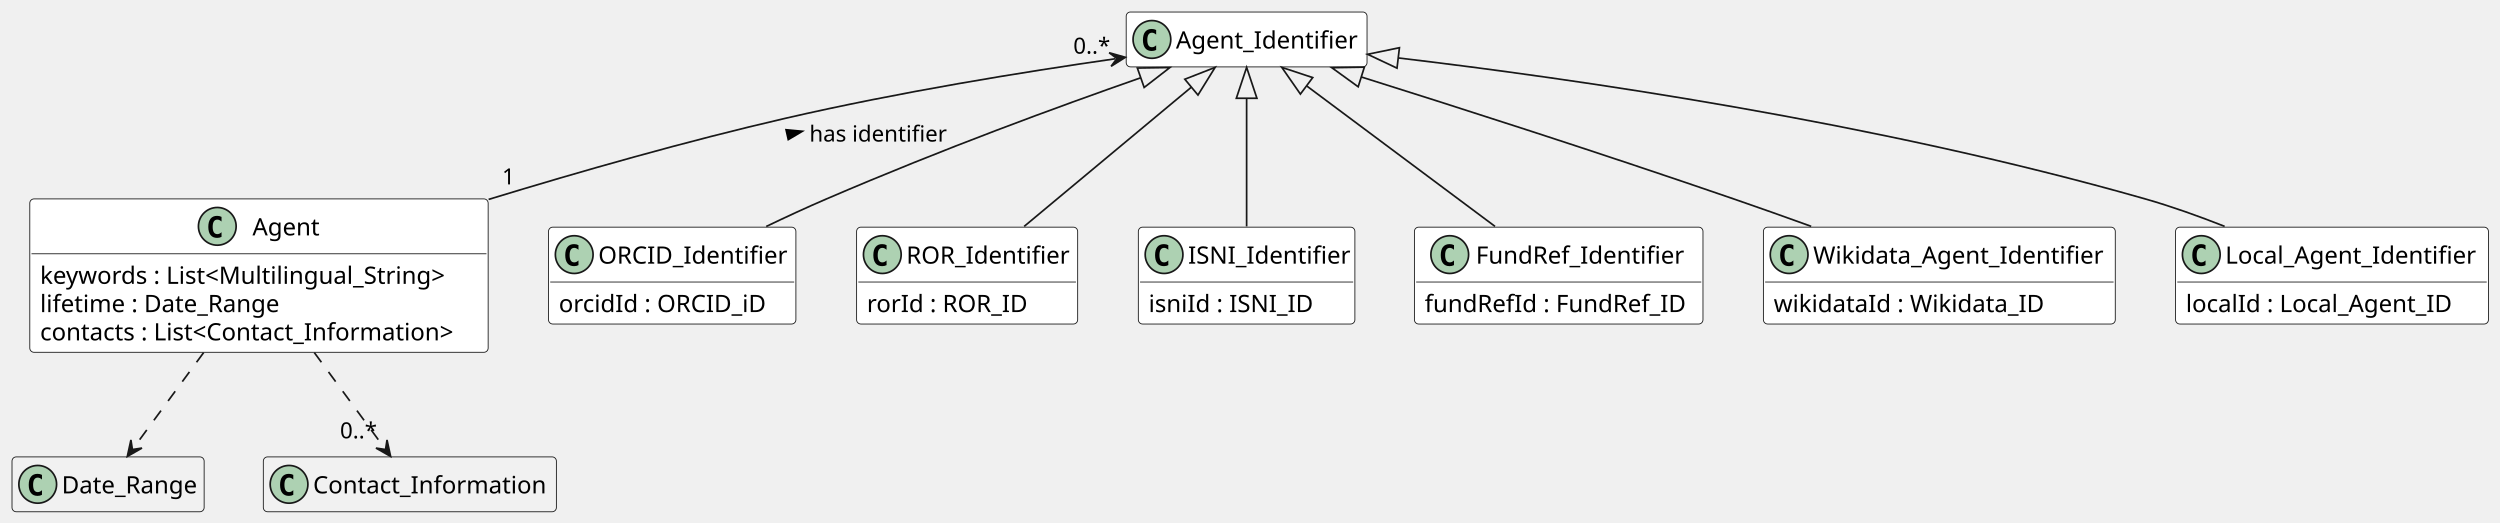
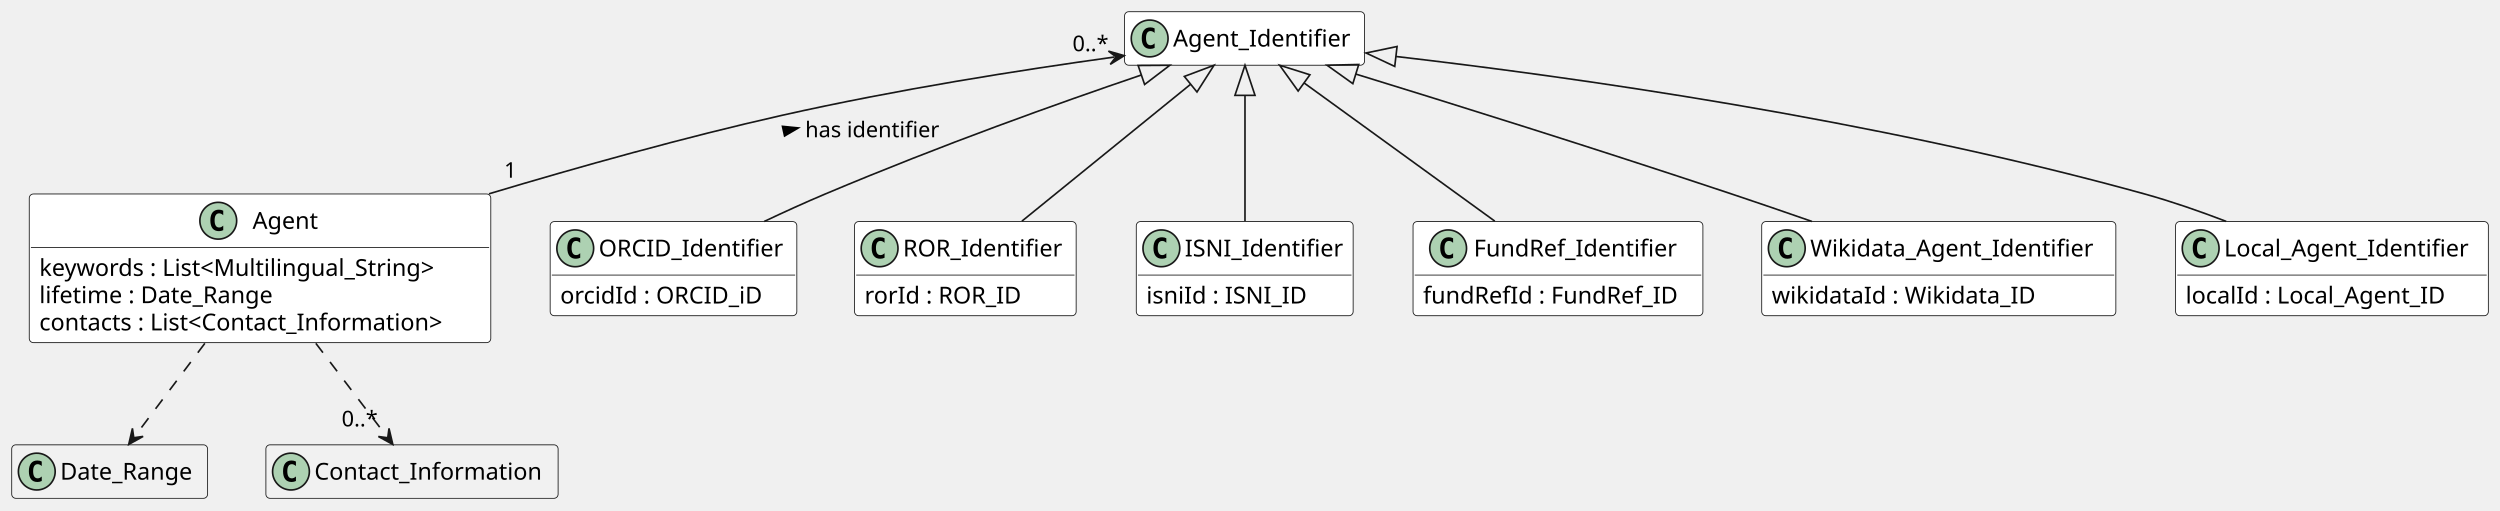
- <svg xmlns="http://www.w3.org/2000/svg" contentStyleType="text/css" data-diagram-type="CLASS" height="305px" preserveAspectRatio="none" style="width:1458px;height:305px;background:#FFFFFF;" version="1.1" viewBox="0 0 1458 305" width="1458px" zoomAndPan="magnify">
+ <svg xmlns="http://www.w3.org/2000/svg" contentStyleType="text/css" data-diagram-type="CLASS" height="305px" preserveAspectRatio="none" style="width:1495px;height:305px;background:#FFFFFF;" version="1.1" viewBox="0 0 1495 305" width="1495px" zoomAndPan="magnify">
  <defs />
  <g>
    <g class="entity" data-entity="Agent" data-source-line="10" data-uid="ent0002" id="entity_Agent">
-       <rect fill="#FFFFFF" height="89.465" rx="2.5" ry="2.5" style="stroke:#181818;stroke-width:0.5;" width="267.322" x="17.37" y="116" />
-       <ellipse cx="126.725" cy="132" fill="#ADD1B2" rx="11" ry="11" style="stroke:#181818;stroke-width:1;" />
-       <path d="M129.198,138.143 Q128.617,138.442 127.977,138.591 Q127.338,138.741 126.633,138.741 Q124.126,138.741 122.806,137.089 Q121.486,135.437 121.486,132.316 Q121.486,129.186 122.806,127.535 Q124.126,125.883 126.633,125.883 Q127.338,125.883 127.986,126.032 Q128.633,126.182 129.198,126.481 L129.198,129.203 Q128.567,128.622 127.973,128.352 Q127.38,128.083 126.749,128.083 Q125.404,128.083 124.719,129.149 Q124.035,130.216 124.035,132.316 Q124.035,134.408 124.719,135.474 Q125.404,136.541 126.749,136.541 Q127.38,136.541 127.973,136.271 Q128.567,136.001 129.198,135.42 Z " fill="#000000" />
-       <text fill="#000000" font-family="sans-serif" font-size="14" lengthAdjust="spacing" textLength="40.113" x="147.225" y="137.291">Agent</text>
-       <line style="stroke:#181818;stroke-width:0.5;" x1="18.37" x2="283.692" y1="148" y2="148" />
-       <text fill="#000000" font-family="sans-serif" font-size="14" lengthAdjust="spacing" textLength="250.817" x="23.37" y="165.535">keywords : List&lt;Multilingual_String&gt;</text>
-       <text fill="#000000" font-family="sans-serif" font-size="14" lengthAdjust="spacing" textLength="144.539" x="23.37" y="182.023">lifetime : Date_Range</text>
-       <text fill="#000000" font-family="sans-serif" font-size="14" lengthAdjust="spacing" textLength="255.322" x="23.37" y="198.512">contacts : List&lt;Contact_Information&gt;</text>
+       <rect fill="#FFFFFF" height="88.891" rx="2.5" ry="2.5" style="stroke:#181818;stroke-width:0.5;" width="275.99" x="17.5" y="116" />
+       <ellipse cx="130.525" cy="132" fill="#ADD1B2" rx="11" ry="11" style="stroke:#181818;stroke-width:1;" />
+       <path d="M133.494,137.641 Q132.916,137.938 132.275,138.078 Q131.635,138.234 130.932,138.234 Q128.432,138.234 127.103,136.594 Q125.791,134.938 125.791,131.812 Q125.791,128.688 127.103,127.031 Q128.432,125.375 130.932,125.375 Q131.635,125.375 132.275,125.531 Q132.932,125.688 133.494,125.984 L133.494,128.703 Q132.869,128.125 132.275,127.859 Q131.682,127.578 131.057,127.578 Q129.713,127.578 129.025,128.656 Q128.338,129.719 128.338,131.812 Q128.338,133.906 129.025,134.984 Q129.713,136.047 131.057,136.047 Q131.682,136.047 132.275,135.781 Q132.869,135.5 133.494,134.922 L133.494,137.641 Z " fill="#000000" />
+       <text fill="#000000" font-family="sans-serif" font-size="14" lengthAdjust="spacing" textLength="41.44" x="151.025" y="136.847">Agent</text>
+       <line style="stroke:#181818;stroke-width:0.5;" x1="18.5" x2="292.49" y1="148" y2="148" />
+       <text fill="#000000" font-family="sans-serif" font-size="14" lengthAdjust="spacing" textLength="258.392" x="23.5" y="164.995">keywords : List&lt;Multilingual_String&gt;</text>
+       <text fill="#000000" font-family="sans-serif" font-size="14" lengthAdjust="spacing" textLength="151.71" x="23.5" y="181.292">lifetime : Date_Range</text>
+       <text fill="#000000" font-family="sans-serif" font-size="14" lengthAdjust="spacing" textLength="263.99" x="23.5" y="197.589">contacts : List&lt;Contact_Information&gt;</text>
    </g>
    <g class="entity" data-entity="Date_Range" data-source-line="15" data-uid="ent0003" id="entity_Date_Range">
-       <rect fill="#F1F1F1" height="32" rx="2.5" ry="2.5" style="stroke:#181818;stroke-width:0.5;" width="112.056" x="7" y="266.46" />
-       <ellipse cx="22" cy="282.46" fill="#ADD1B2" rx="11" ry="11" style="stroke:#181818;stroke-width:1;" />
-       <path d="M24.473,288.603 Q23.892,288.902 23.253,289.051 Q22.614,289.201 21.908,289.201 Q19.401,289.201 18.081,287.549 Q16.762,285.897 16.762,282.776 Q16.762,279.647 18.081,277.995 Q19.401,276.343 21.908,276.343 Q22.614,276.343 23.261,276.492 Q23.909,276.642 24.473,276.94 L24.473,279.663 Q23.842,279.082 23.249,278.812 Q22.655,278.543 22.024,278.543 Q20.68,278.543 19.995,279.609 Q19.31,280.676 19.31,282.776 Q19.31,284.868 19.995,285.934 Q20.68,287.001 22.024,287.001 Q22.655,287.001 23.249,286.731 Q23.842,286.462 24.473,285.88 Z " fill="#000000" />
-       <text fill="#000000" font-family="sans-serif" font-size="14" lengthAdjust="spacing" textLength="80.056" x="36" y="287.751">Date_Range</text>
+       <rect fill="#F1F1F1" height="32" rx="2.5" ry="2.5" style="stroke:#181818;stroke-width:0.5;" width="117.142" x="7" y="266" />
+       <ellipse cx="22" cy="282" fill="#ADD1B2" rx="11" ry="11" style="stroke:#181818;stroke-width:1;" />
+       <path d="M24.969,287.641 Q24.391,287.938 23.75,288.078 Q23.109,288.234 22.406,288.234 Q19.906,288.234 18.578,286.594 Q17.266,284.938 17.266,281.812 Q17.266,278.688 18.578,277.031 Q19.906,275.375 22.406,275.375 Q23.109,275.375 23.75,275.531 Q24.406,275.688 24.969,275.984 L24.969,278.703 Q24.344,278.125 23.75,277.859 Q23.156,277.578 22.531,277.578 Q21.188,277.578 20.5,278.656 Q19.812,279.719 19.812,281.812 Q19.812,283.906 20.5,284.984 Q21.188,286.047 22.531,286.047 Q23.156,286.047 23.75,285.781 Q24.344,285.5 24.969,284.922 L24.969,287.641 Z " fill="#000000" />
+       <text fill="#000000" font-family="sans-serif" font-size="14" lengthAdjust="spacing" textLength="85.142" x="36" y="286.847">Date_Range</text>
    </g>
    <g class="entity" data-entity="Contact_Information" data-source-line="16" data-uid="ent0005" id="entity_Contact_Information">
-       <rect fill="#F1F1F1" height="32" rx="2.5" ry="2.5" style="stroke:#181818;stroke-width:0.5;" width="170.92" x="153.57" y="266.46" />
-       <ellipse cx="168.57" cy="282.46" fill="#ADD1B2" rx="11" ry="11" style="stroke:#181818;stroke-width:1;" />
-       <path d="M171.043,288.603 Q170.462,288.902 169.823,289.051 Q169.184,289.201 168.478,289.201 Q165.971,289.201 164.651,287.549 Q163.332,285.897 163.332,282.776 Q163.332,279.647 164.651,277.995 Q165.971,276.343 168.478,276.343 Q169.184,276.343 169.831,276.492 Q170.479,276.642 171.043,276.94 L171.043,279.663 Q170.412,279.082 169.819,278.812 Q169.225,278.543 168.594,278.543 Q167.25,278.543 166.565,279.609 Q165.88,280.676 165.88,282.776 Q165.88,284.868 166.565,285.934 Q167.25,287.001 168.594,287.001 Q169.225,287.001 169.819,286.731 Q170.412,286.462 171.043,285.88 Z " fill="#000000" />
-       <text fill="#000000" font-family="sans-serif" font-size="14" lengthAdjust="spacing" textLength="138.92" x="182.57" y="287.751">Contact_Information</text>
+       <rect fill="#F1F1F1" height="32" rx="2.5" ry="2.5" style="stroke:#181818;stroke-width:0.5;" width="174.755" x="159" y="266" />
+       <ellipse cx="174" cy="282" fill="#ADD1B2" rx="11" ry="11" style="stroke:#181818;stroke-width:1;" />
+       <path d="M176.969,287.641 Q176.391,287.938 175.75,288.078 Q175.109,288.234 174.406,288.234 Q171.906,288.234 170.578,286.594 Q169.266,284.938 169.266,281.812 Q169.266,278.688 170.578,277.031 Q171.906,275.375 174.406,275.375 Q175.109,275.375 175.75,275.531 Q176.406,275.688 176.969,275.984 L176.969,278.703 Q176.344,278.125 175.75,277.859 Q175.156,277.578 174.531,277.578 Q173.188,277.578 172.5,278.656 Q171.812,279.719 171.812,281.812 Q171.812,283.906 172.5,284.984 Q173.188,286.047 174.531,286.047 Q175.156,286.047 175.75,285.781 Q176.344,285.5 176.969,284.922 L176.969,287.641 Z " fill="#000000" />
+       <text fill="#000000" font-family="sans-serif" font-size="14" lengthAdjust="spacing" textLength="142.755" x="188" y="286.847">Contact_Information</text>
    </g>
    <g class="entity" data-entity="Agent_Identifier" data-source-line="27" data-uid="ent0007" id="entity_Agent_Identifier">
-       <rect fill="#FFFFFF" height="32" rx="2.5" ry="2.5" style="stroke:#181818;stroke-width:0.5;" width="140.452" x="656.8" y="7" />
-       <ellipse cx="671.8" cy="23" fill="#ADD1B2" rx="11" ry="11" style="stroke:#181818;stroke-width:1;" />
-       <path d="M674.273,29.143 Q673.692,29.442 673.053,29.591 Q672.414,29.741 671.708,29.741 Q669.201,29.741 667.881,28.089 Q666.562,26.437 666.562,23.316 Q666.562,20.186 667.881,18.535 Q669.201,16.883 671.708,16.883 Q672.414,16.883 673.061,17.032 Q673.709,17.182 674.273,17.48 L674.273,20.203 Q673.642,19.622 673.049,19.352 Q672.455,19.082 671.824,19.082 Q670.48,19.082 669.795,20.149 Q669.11,21.216 669.11,23.316 Q669.11,25.408 669.795,26.474 Q670.48,27.541 671.824,27.541 Q672.455,27.541 673.049,27.271 Q673.642,27.002 674.273,26.42 Z " fill="#000000" />
-       <text fill="#000000" font-family="sans-serif" font-size="14" lengthAdjust="spacing" textLength="108.452" x="685.8" y="28.291">Agent_Identifier</text>
+       <rect fill="#FFFFFF" height="32" rx="2.5" ry="2.5" style="stroke:#181818;stroke-width:0.5;" width="143.508" x="672.5" y="7" />
+       <ellipse cx="687.5" cy="23" fill="#ADD1B2" rx="11" ry="11" style="stroke:#181818;stroke-width:1;" />
+       <path d="M690.469,28.641 Q689.891,28.938 689.25,29.078 Q688.609,29.234 687.906,29.234 Q685.406,29.234 684.078,27.594 Q682.766,25.938 682.766,22.812 Q682.766,19.688 684.078,18.031 Q685.406,16.375 687.906,16.375 Q688.609,16.375 689.25,16.531 Q689.906,16.688 690.469,16.984 L690.469,19.703 Q689.844,19.125 689.25,18.859 Q688.656,18.578 688.031,18.578 Q686.688,18.578 686,19.656 Q685.312,20.719 685.312,22.812 Q685.312,24.906 686,25.984 Q686.688,27.047 688.031,27.047 Q688.656,27.047 689.25,26.781 Q689.844,26.5 690.469,25.922 L690.469,28.641 Z " fill="#000000" />
+       <text fill="#000000" font-family="sans-serif" font-size="14" lengthAdjust="spacing" textLength="111.508" x="701.5" y="27.847">Agent_Identifier</text>
    </g>
    <g class="entity" data-entity="ORCID_Identifier" data-source-line="34" data-uid="ent0009" id="entity_ORCID_Identifier">
-       <rect fill="#FFFFFF" height="56.488" rx="2.5" ry="2.5" style="stroke:#181818;stroke-width:0.5;" width="144.273" x="319.89" y="132.48" />
-       <ellipse cx="334.89" cy="148.48" fill="#ADD1B2" rx="11" ry="11" style="stroke:#181818;stroke-width:1;" />
-       <path d="M337.363,154.623 Q336.782,154.922 336.143,155.071 Q335.504,155.221 334.798,155.221 Q332.291,155.221 330.971,153.569 Q329.652,151.917 329.652,148.796 Q329.652,145.667 330.971,144.015 Q332.291,142.363 334.798,142.363 Q335.504,142.363 336.151,142.512 Q336.799,142.662 337.363,142.96 L337.363,145.683 Q336.732,145.102 336.139,144.832 Q335.545,144.562 334.914,144.562 Q333.57,144.562 332.885,145.629 Q332.2,146.696 332.2,148.796 Q332.2,150.888 332.885,151.954 Q333.57,153.021 334.914,153.021 Q335.545,153.021 336.139,152.751 Q336.732,152.482 337.363,151.9 Z " fill="#000000" />
-       <text fill="#000000" font-family="sans-serif" font-size="14" lengthAdjust="spacing" textLength="112.273" x="348.89" y="153.771">ORCID_Identifier</text>
-       <line style="stroke:#181818;stroke-width:0.5;" x1="320.89" x2="463.163" y1="164.48" y2="164.48" />
-       <text fill="#000000" font-family="sans-serif" font-size="14" lengthAdjust="spacing" textLength="125.959" x="325.89" y="182.015">orcidId : ORCID_iD</text>
+       <rect fill="#FFFFFF" height="56.297" rx="2.5" ry="2.5" style="stroke:#181818;stroke-width:0.5;" width="147.5" x="329" y="132.5" />
+       <ellipse cx="344" cy="148.5" fill="#ADD1B2" rx="11" ry="11" style="stroke:#181818;stroke-width:1;" />
+       <path d="M346.969,154.141 Q346.391,154.438 345.75,154.578 Q345.109,154.734 344.406,154.734 Q341.906,154.734 340.578,153.094 Q339.266,151.438 339.266,148.312 Q339.266,145.188 340.578,143.531 Q341.906,141.875 344.406,141.875 Q345.109,141.875 345.75,142.031 Q346.406,142.188 346.969,142.484 L346.969,145.203 Q346.344,144.625 345.75,144.359 Q345.156,144.078 344.531,144.078 Q343.188,144.078 342.5,145.156 Q341.812,146.219 341.812,148.312 Q341.812,150.406 342.5,151.484 Q343.188,152.547 344.531,152.547 Q345.156,152.547 345.75,152.281 Q346.344,152 346.969,151.422 L346.969,154.141 Z " fill="#000000" />
+       <text fill="#000000" font-family="sans-serif" font-size="14" lengthAdjust="spacing" textLength="115.5" x="358" y="153.347">ORCID_Identifier</text>
+       <line style="stroke:#181818;stroke-width:0.5;" x1="330" x2="475.5" y1="164.5" y2="164.5" />
+       <text fill="#000000" font-family="sans-serif" font-size="14" lengthAdjust="spacing" textLength="128.529" x="335" y="181.495">orcidId : ORCID_iD</text>
    </g>
    <g class="entity" data-entity="ROR_Identifier" data-source-line="40" data-uid="ent0011" id="entity_ROR_Identifier">
-       <rect fill="#FFFFFF" height="56.488" rx="2.5" ry="2.5" style="stroke:#181818;stroke-width:0.5;" width="128.92" x="499.57" y="132.48" />
-       <ellipse cx="514.57" cy="148.48" fill="#ADD1B2" rx="11" ry="11" style="stroke:#181818;stroke-width:1;" />
-       <path d="M517.043,154.623 Q516.462,154.922 515.823,155.071 Q515.184,155.221 514.478,155.221 Q511.971,155.221 510.651,153.569 Q509.332,151.917 509.332,148.796 Q509.332,145.667 510.651,144.015 Q511.971,142.363 514.478,142.363 Q515.184,142.363 515.831,142.512 Q516.479,142.662 517.043,142.96 L517.043,145.683 Q516.412,145.102 515.819,144.832 Q515.225,144.562 514.594,144.562 Q513.25,144.562 512.565,145.629 Q511.88,146.696 511.88,148.796 Q511.88,150.888 512.565,151.954 Q513.25,153.021 514.594,153.021 Q515.225,153.021 515.819,152.751 Q516.412,152.482 517.043,151.9 Z " fill="#000000" />
-       <text fill="#000000" font-family="sans-serif" font-size="14" lengthAdjust="spacing" textLength="96.92" x="528.57" y="153.771">ROR_Identifier</text>
-       <line style="stroke:#181818;stroke-width:0.5;" x1="500.57" x2="627.49" y1="164.48" y2="164.48" />
-       <text fill="#000000" font-family="sans-serif" font-size="14" lengthAdjust="spacing" textLength="96.291" x="505.57" y="182.015">rorId : ROR_ID</text>
+       <rect fill="#FFFFFF" height="56.297" rx="2.5" ry="2.5" style="stroke:#181818;stroke-width:0.5;" width="132.543" x="511" y="132.5" />
+       <ellipse cx="526" cy="148.5" fill="#ADD1B2" rx="11" ry="11" style="stroke:#181818;stroke-width:1;" />
+       <path d="M528.969,154.141 Q528.391,154.438 527.75,154.578 Q527.109,154.734 526.406,154.734 Q523.906,154.734 522.578,153.094 Q521.266,151.438 521.266,148.312 Q521.266,145.188 522.578,143.531 Q523.906,141.875 526.406,141.875 Q527.109,141.875 527.75,142.031 Q528.406,142.188 528.969,142.484 L528.969,145.203 Q528.344,144.625 527.75,144.359 Q527.156,144.078 526.531,144.078 Q525.188,144.078 524.5,145.156 Q523.812,146.219 523.812,148.312 Q523.812,150.406 524.5,151.484 Q525.188,152.547 526.531,152.547 Q527.156,152.547 527.75,152.281 Q528.344,152 528.969,151.422 L528.969,154.141 Z " fill="#000000" />
+       <text fill="#000000" font-family="sans-serif" font-size="14" lengthAdjust="spacing" textLength="100.543" x="540" y="153.347">ROR_Identifier</text>
+       <line style="stroke:#181818;stroke-width:0.5;" x1="512" x2="642.543" y1="164.5" y2="164.5" />
+       <text fill="#000000" font-family="sans-serif" font-size="14" lengthAdjust="spacing" textLength="99.094" x="517" y="181.495">rorId : ROR_ID</text>
    </g>
    <g class="entity" data-entity="ISNI_Identifier" data-source-line="46" data-uid="ent0013" id="entity_ISNI_Identifier">
-       <rect fill="#FFFFFF" height="56.488" rx="2.5" ry="2.5" style="stroke:#181818;stroke-width:0.5;" width="126.288" x="663.88" y="132.48" />
-       <ellipse cx="678.88" cy="148.48" fill="#ADD1B2" rx="11" ry="11" style="stroke:#181818;stroke-width:1;" />
-       <path d="M681.353,154.623 Q680.772,154.922 680.133,155.071 Q679.494,155.221 678.788,155.221 Q676.281,155.221 674.962,153.569 Q673.642,151.917 673.642,148.796 Q673.642,145.667 674.962,144.015 Q676.281,142.363 678.788,142.363 Q679.494,142.363 680.141,142.512 Q680.789,142.662 681.353,142.96 L681.353,145.683 Q680.722,145.102 680.129,144.832 Q679.535,144.562 678.904,144.562 Q677.56,144.562 676.875,145.629 Q676.19,146.696 676.19,148.796 Q676.19,150.888 676.875,151.954 Q677.56,153.021 678.904,153.021 Q679.535,153.021 680.129,152.751 Q680.722,152.482 681.353,151.9 Z " fill="#000000" />
-       <text fill="#000000" font-family="sans-serif" font-size="14" lengthAdjust="spacing" textLength="94.288" x="692.88" y="153.771">ISNI_Identifier</text>
-       <line style="stroke:#181818;stroke-width:0.5;" x1="664.88" x2="789.168" y1="164.48" y2="164.48" />
-       <text fill="#000000" font-family="sans-serif" font-size="14" lengthAdjust="spacing" textLength="97.522" x="669.88" y="182.015">isniId : ISNI_ID</text>
+       <rect fill="#FFFFFF" height="56.297" rx="2.5" ry="2.5" style="stroke:#181818;stroke-width:0.5;" width="129.685" x="679.5" y="132.5" />
+       <ellipse cx="694.5" cy="148.5" fill="#ADD1B2" rx="11" ry="11" style="stroke:#181818;stroke-width:1;" />
+       <path d="M697.469,154.141 Q696.891,154.438 696.25,154.578 Q695.609,154.734 694.906,154.734 Q692.406,154.734 691.078,153.094 Q689.766,151.438 689.766,148.312 Q689.766,145.188 691.078,143.531 Q692.406,141.875 694.906,141.875 Q695.609,141.875 696.25,142.031 Q696.906,142.188 697.469,142.484 L697.469,145.203 Q696.844,144.625 696.25,144.359 Q695.656,144.078 695.031,144.078 Q693.688,144.078 693,145.156 Q692.312,146.219 692.312,148.312 Q692.312,150.406 693,151.484 Q693.688,152.547 695.031,152.547 Q695.656,152.547 696.25,152.281 Q696.844,152 697.469,151.422 L697.469,154.141 Z " fill="#000000" />
+       <text fill="#000000" font-family="sans-serif" font-size="14" lengthAdjust="spacing" textLength="97.686" x="708.5" y="153.347">ISNI_Identifier</text>
+       <line style="stroke:#181818;stroke-width:0.5;" x1="680.5" x2="808.186" y1="164.5" y2="164.5" />
+       <text fill="#000000" font-family="sans-serif" font-size="14" lengthAdjust="spacing" textLength="100.106" x="685.5" y="181.495">isniId : ISNI_ID</text>
    </g>
    <g class="entity" data-entity="FundRef_Identifier" data-source-line="52" data-uid="ent0015" id="entity_FundRef_Identifier">
-       <rect fill="#FFFFFF" height="56.488" rx="2.5" ry="2.5" style="stroke:#181818;stroke-width:0.5;" width="168.283" x="824.89" y="132.48" />
-       <ellipse cx="845.493" cy="148.48" fill="#ADD1B2" rx="11" ry="11" style="stroke:#181818;stroke-width:1;" />
-       <path d="M847.966,154.623 Q847.385,154.922 846.745,155.071 Q846.106,155.221 845.401,155.221 Q842.894,155.221 841.574,153.569 Q840.254,151.917 840.254,148.796 Q840.254,145.667 841.574,144.015 Q842.894,142.363 845.401,142.363 Q846.106,142.363 846.754,142.512 Q847.401,142.662 847.966,142.96 L847.966,145.683 Q847.335,145.102 846.741,144.832 Q846.148,144.562 845.517,144.562 Q844.172,144.562 843.487,145.629 Q842.803,146.696 842.803,148.796 Q842.803,150.888 843.487,151.954 Q844.172,153.021 845.517,153.021 Q846.148,153.021 846.741,152.751 Q847.335,152.482 847.966,151.9 Z " fill="#000000" />
-       <text fill="#000000" font-family="sans-serif" font-size="14" lengthAdjust="spacing" textLength="123.833" x="860.738" y="153.771">FundRef_Identifier</text>
-       <line style="stroke:#181818;stroke-width:0.5;" x1="825.89" x2="992.173" y1="164.48" y2="164.48" />
-       <text fill="#000000" font-family="sans-serif" font-size="14" lengthAdjust="spacing" textLength="156.283" x="830.89" y="182.015">fundRefId : FundRef_ID</text>
+       <rect fill="#FFFFFF" height="56.297" rx="2.5" ry="2.5" style="stroke:#181818;stroke-width:0.5;" width="173.328" x="845" y="132.5" />
+       <ellipse cx="865.987" cy="148.5" fill="#ADD1B2" rx="11" ry="11" style="stroke:#181818;stroke-width:1;" />
+       <path d="M868.956,154.141 Q868.378,154.438 867.737,154.578 Q867.096,154.734 866.393,154.734 Q863.893,154.734 862.565,153.094 Q861.253,151.438 861.253,148.312 Q861.253,145.188 862.565,143.531 Q863.893,141.875 866.393,141.875 Q867.096,141.875 867.737,142.031 Q868.393,142.188 868.956,142.484 L868.956,145.203 Q868.331,144.625 867.737,144.359 Q867.143,144.078 866.518,144.078 Q865.175,144.078 864.487,145.156 Q863.8,146.219 863.8,148.312 Q863.8,150.406 864.487,151.484 Q865.175,152.547 866.518,152.547 Q867.143,152.547 867.737,152.281 Q868.331,152 868.956,151.422 L868.956,154.141 Z " fill="#000000" />
+       <text fill="#000000" font-family="sans-serif" font-size="14" lengthAdjust="spacing" textLength="128.023" x="881.318" y="153.347">FundRef_Identifier</text>
+       <line style="stroke:#181818;stroke-width:0.5;" x1="846" x2="1017.328" y1="164.5" y2="164.5" />
+       <text fill="#000000" font-family="sans-serif" font-size="14" lengthAdjust="spacing" textLength="161.328" x="851" y="181.495">fundRefId : FundRef_ID</text>
    </g>
    <g class="entity" data-entity="Wikidata_Agent_Identifier" data-source-line="58" data-uid="ent0017" id="entity_Wikidata_Agent_Identifier">
-       <rect fill="#FFFFFF" height="56.488" rx="2.5" ry="2.5" style="stroke:#181818;stroke-width:0.5;" width="205.216" x="1028.42" y="132.48" />
-       <ellipse cx="1043.42" cy="148.48" fill="#ADD1B2" rx="11" ry="11" style="stroke:#181818;stroke-width:1;" />
-       <path d="M1045.893,154.623 Q1045.312,154.922 1044.673,155.071 Q1044.034,155.221 1043.328,155.221 Q1040.821,155.221 1039.502,153.569 Q1038.182,151.917 1038.182,148.796 Q1038.182,145.667 1039.502,144.015 Q1040.821,142.363 1043.328,142.363 Q1044.034,142.363 1044.681,142.512 Q1045.329,142.662 1045.893,142.96 L1045.893,145.683 Q1045.262,145.102 1044.669,144.832 Q1044.075,144.562 1043.444,144.562 Q1042.1,144.562 1041.415,145.629 Q1040.73,146.696 1040.73,148.796 Q1040.73,150.888 1041.415,151.954 Q1042.1,153.021 1043.444,153.021 Q1044.075,153.021 1044.669,152.751 Q1045.262,152.482 1045.893,151.9 Z " fill="#000000" />
-       <text fill="#000000" font-family="sans-serif" font-size="14" lengthAdjust="spacing" textLength="173.216" x="1057.42" y="153.771">Wikidata_Agent_Identifier</text>
-       <line style="stroke:#181818;stroke-width:0.5;" x1="1029.42" x2="1232.636" y1="164.48" y2="164.48" />
-       <text fill="#000000" font-family="sans-serif" font-size="14" lengthAdjust="spacing" textLength="161.991" x="1034.42" y="182.015">wikidataId : Wikidata_ID</text>
+       <rect fill="#FFFFFF" height="56.297" rx="2.5" ry="2.5" style="stroke:#181818;stroke-width:0.5;" width="211.772" x="1053.5" y="132.5" />
+       <ellipse cx="1068.5" cy="148.5" fill="#ADD1B2" rx="11" ry="11" style="stroke:#181818;stroke-width:1;" />
+       <path d="M1071.469,154.141 Q1070.891,154.438 1070.25,154.578 Q1069.609,154.734 1068.906,154.734 Q1066.406,154.734 1065.078,153.094 Q1063.766,151.438 1063.766,148.312 Q1063.766,145.188 1065.078,143.531 Q1066.406,141.875 1068.906,141.875 Q1069.609,141.875 1070.25,142.031 Q1070.906,142.188 1071.469,142.484 L1071.469,145.203 Q1070.844,144.625 1070.25,144.359 Q1069.656,144.078 1069.031,144.078 Q1067.688,144.078 1067,145.156 Q1066.312,146.219 1066.312,148.312 Q1066.312,150.406 1067,151.484 Q1067.688,152.547 1069.031,152.547 Q1069.656,152.547 1070.25,152.281 Q1070.844,152 1071.469,151.422 L1071.469,154.141 Z " fill="#000000" />
+       <text fill="#000000" font-family="sans-serif" font-size="14" lengthAdjust="spacing" textLength="179.772" x="1082.5" y="153.347">Wikidata_Agent_Identifier</text>
+       <line style="stroke:#181818;stroke-width:0.5;" x1="1054.5" x2="1264.272" y1="164.5" y2="164.5" />
+       <text fill="#000000" font-family="sans-serif" font-size="14" lengthAdjust="spacing" textLength="168.677" x="1059.5" y="181.495">wikidataId : Wikidata_ID</text>
    </g>
    <g class="entity" data-entity="Local_Agent_Identifier" data-source-line="64" data-uid="ent0019" id="entity_Local_Agent_Identifier">
-       <rect fill="#FFFFFF" height="56.488" rx="2.5" ry="2.5" style="stroke:#181818;stroke-width:0.5;" width="182.466" x="1268.79" y="132.48" />
-       <ellipse cx="1283.79" cy="148.48" fill="#ADD1B2" rx="11" ry="11" style="stroke:#181818;stroke-width:1;" />
-       <path d="M1286.263,154.623 Q1285.682,154.922 1285.043,155.071 Q1284.404,155.221 1283.698,155.221 Q1281.191,155.221 1279.871,153.569 Q1278.552,151.917 1278.552,148.796 Q1278.552,145.667 1279.871,144.015 Q1281.191,142.363 1283.698,142.363 Q1284.404,142.363 1285.051,142.512 Q1285.699,142.662 1286.263,142.96 L1286.263,145.683 Q1285.632,145.102 1285.039,144.832 Q1284.445,144.562 1283.814,144.562 Q1282.47,144.562 1281.785,145.629 Q1281.1,146.696 1281.1,148.796 Q1281.1,150.888 1281.785,151.954 Q1282.47,153.021 1283.814,153.021 Q1284.445,153.021 1285.039,152.751 Q1285.632,152.482 1286.263,151.9 Z " fill="#000000" />
-       <text fill="#000000" font-family="sans-serif" font-size="14" lengthAdjust="spacing" textLength="150.466" x="1297.79" y="153.771">Local_Agent_Identifier</text>
-       <line style="stroke:#181818;stroke-width:0.5;" x1="1269.79" x2="1450.256" y1="164.48" y2="164.48" />
-       <text fill="#000000" font-family="sans-serif" font-size="14" lengthAdjust="spacing" textLength="161.376" x="1274.79" y="182.015">localId : Local_Agent_ID</text>
+       <rect fill="#FFFFFF" height="56.297" rx="2.5" ry="2.5" style="stroke:#181818;stroke-width:0.5;" width="187.039" x="1301" y="132.5" />
+       <ellipse cx="1316" cy="148.5" fill="#ADD1B2" rx="11" ry="11" style="stroke:#181818;stroke-width:1;" />
+       <path d="M1318.969,154.141 Q1318.391,154.438 1317.75,154.578 Q1317.109,154.734 1316.406,154.734 Q1313.906,154.734 1312.578,153.094 Q1311.266,151.438 1311.266,148.312 Q1311.266,145.188 1312.578,143.531 Q1313.906,141.875 1316.406,141.875 Q1317.109,141.875 1317.75,142.031 Q1318.406,142.188 1318.969,142.484 L1318.969,145.203 Q1318.344,144.625 1317.75,144.359 Q1317.156,144.078 1316.531,144.078 Q1315.188,144.078 1314.5,145.156 Q1313.812,146.219 1313.812,148.312 Q1313.812,150.406 1314.5,151.484 Q1315.188,152.547 1316.531,152.547 Q1317.156,152.547 1317.75,152.281 Q1318.344,152 1318.969,151.422 L1318.969,154.141 Z " fill="#000000" />
+       <text fill="#000000" font-family="sans-serif" font-size="14" lengthAdjust="spacing" textLength="155.039" x="1330" y="153.347">Local_Agent_Identifier</text>
+       <line style="stroke:#181818;stroke-width:0.5;" x1="1302" x2="1487.039" y1="164.5" y2="164.5" />
+       <text fill="#000000" font-family="sans-serif" font-size="14" lengthAdjust="spacing" textLength="166.134" x="1307" y="181.495">localId : Local_Agent_ID</text>
    </g>
    <g class="link" data-entity-1="Agent" data-entity-2="Date_Range" data-source-line="15" data-uid="lnk4" id="link_Agent_Date_Range">
-       <path codeLine="15" d="M118.76,205.63 C103.16,226.86 88.994,246.136 77.804,261.356" fill="none" id="Agent-to-Date_Range" style="stroke:#181818;stroke-width:1;stroke-dasharray:7,7;" />
-       <polygon fill="#181818" points="74.25,266.19,82.804,261.308,77.212,262.162,76.358,256.57,74.25,266.19" style="stroke:#181818;stroke-width:1;" />
+       <path codeLine="15" d="M122.5,205.32 C106.54,226.5 92.03,245.777 80.59,260.967" fill="none" id="Agent-to-Date_Range" style="stroke:#181818;stroke-width:1;stroke-dasharray:7,7;" />
+       <polygon fill="#181818" points="76.98,265.76,85.59,260.977,79.988,261.766,79.199,256.164,76.98,265.76" style="stroke:#181818;stroke-width:1;" />
    </g>
    <g class="link" data-entity-1="Agent" data-entity-2="Contact_Information" data-source-line="16" data-uid="lnk6" id="link_Agent_Contact_Information">
-       <path codeLine="16" d="M183.3,205.63 C198.89,226.86 213.066,246.136 224.256,261.356" fill="none" id="Agent-to-Contact_Information" style="stroke:#181818;stroke-width:1;stroke-dasharray:7,7;" />
-       <polygon fill="#181818" points="227.81,266.19,225.702,256.57,224.848,262.162,219.256,261.308,227.81,266.19" style="stroke:#181818;stroke-width:1;" />
-       <text fill="#000000" font-family="sans-serif" font-size="13" lengthAdjust="spacing" textLength="22.712" x="198.294" y="255.641">0..*</text>
+       <path codeLine="16" d="M188.87,205.32 C205,226.5 219.682,245.798 231.262,260.988" fill="none" id="Agent-to-Contact_Information" style="stroke:#181818;stroke-width:1;stroke-dasharray:7,7;" />
+       <polygon fill="#181818" points="234.9,265.76,232.625,256.178,231.869,261.784,226.263,261.028,234.9,265.76" style="stroke:#181818;stroke-width:1;" />
+       <text fill="#000000" font-family="sans-serif" font-size="13" lengthAdjust="spacing" textLength="23.036" x="204.295" y="254.985">0..*</text>
    </g>
    <g class="link" data-entity-1="Agent_Identifier" data-entity-2="Agent" data-source-line="30" data-uid="lnk8" id="link_Agent_Identifier_Agent">
-       <path codeLine="30" d="M650.391,34.275 C595.871,42.125 524.7,53.63 458.03,69 C400.76,82.2 338.41,99.97 284.96,116.29" fill="none" id="Agent_Identifier-backto-Agent" style="stroke:#181818;stroke-width:1;" />
-       <polygon fill="#181818" points="656.33,33.42,646.852,30.744,651.381,34.133,647.992,38.662,656.33,33.42" style="stroke:#181818;stroke-width:1;" />
-       <polygon fill="#000000" points="467.909,76.56,458.44,75.674,459.727,81.409,467.909,76.56" style="stroke:#000000;stroke-width:1;" />
-       <text fill="#000000" font-family="sans-serif" font-size="13" lengthAdjust="spacing" textLength="82.957" x="472.03" y="82.568">has identifier</text>
-       <text fill="#000000" font-family="sans-serif" font-size="13" lengthAdjust="spacing" textLength="22.712" x="625.942" y="31.305">0..*</text>
-       <text fill="#000000" font-family="sans-serif" font-size="13" lengthAdjust="spacing" textLength="8.22" x="292.808" y="107.547">1</text>
+       <path codeLine="30" d="M666.357,34.106 C610.187,41.916 536.42,53.47 467.5,69 C409.59,82.05 346.56,99.67 292.41,115.89" fill="none" id="Agent_Identifier-backto-Agent" style="stroke:#181818;stroke-width:1;" />
+       <polygon fill="#181818" points="672.3,33.28,662.835,30.558,667.348,33.969,663.937,38.481,672.3,33.28" style="stroke:#181818;stroke-width:1;" />
+       <polygon fill="#000000" points="477.385,76.498,467.92,75.56,469.176,81.302,477.385,76.498" style="stroke:#000000;stroke-width:1;" />
+       <text fill="#000000" font-family="sans-serif" font-size="13" lengthAdjust="spacing" textLength="85.452" x="481.5" y="82.067">has identifier</text>
+       <text fill="#000000" font-family="sans-serif" font-size="13" lengthAdjust="spacing" textLength="23.036" x="641.347" y="30.618">0..*</text>
+       <text fill="#000000" font-family="sans-serif" font-size="13" lengthAdjust="spacing" textLength="8.271" x="301.457" y="106.296">1</text>
    </g>
    <g class="link" data-entity-1="Agent_Identifier" data-entity-2="ORCID_Identifier" data-source-line="38" data-uid="lnk10" id="link_Agent_Identifier_ORCID_Identifier">
-       <path codeLine="38" d="M665.284,45.345 C615.794,62.695 550.91,86.4 482.03,116 C470.54,120.93 458.39,126.55 446.86,132.08" fill="none" id="Agent_Identifier-backto-ORCID_Identifier" style="stroke:#181818;stroke-width:1;" />
-       <polygon fill="none" points="682.27,39.39,663.299,39.683,667.269,51.007,682.27,39.39" style="stroke:#181818;stroke-width:1;" />
+       <path codeLine="38" d="M682.534,44.84 C631.923,62.1 564.5,86.1 493.5,116 C481.56,121.03 468.92,126.79 456.98,132.43" fill="none" id="Agent_Identifier-backto-ORCID_Identifier" style="stroke:#181818;stroke-width:1;" />
+       <polygon fill="none" points="699.57,39.03,680.597,39.161,684.47,50.519,699.57,39.03" style="stroke:#181818;stroke-width:1;" />
    </g>
    <g class="link" data-entity-1="Agent_Identifier" data-entity-2="ROR_Identifier" data-source-line="44" data-uid="lnk12" id="link_Agent_Identifier_ROR_Identifier">
-       <path codeLine="44" d="M694.816,50.816 C667.836,73.276 630.92,104.02 597.29,132.03" fill="none" id="Agent_Identifier-backto-ROR_Identifier" style="stroke:#181818;stroke-width:1;" />
-       <polygon fill="none" points="708.65,39.3,690.977,46.205,698.655,55.428,708.65,39.3" style="stroke:#181818;stroke-width:1;" />
+       <path codeLine="44" d="M712.013,50.361 C684.332,72.822 645.68,104.18 611.09,132.25" fill="none" id="Agent_Identifier-backto-ROR_Identifier" style="stroke:#181818;stroke-width:1;" />
+       <polygon fill="none" points="725.99,39.02,708.232,45.702,715.793,55.021,725.99,39.02" style="stroke:#181818;stroke-width:1;" />
    </g>
    <g class="link" data-entity-1="Agent_Identifier" data-entity-2="ISNI_Identifier" data-source-line="50" data-uid="lnk14" id="link_Agent_Identifier_ISNI_Identifier">
-       <path codeLine="50" d="M727.03,57.3 C727.03,79.76 727.03,104.02 727.03,132.03" fill="none" id="Agent_Identifier-backto-ISNI_Identifier" style="stroke:#181818;stroke-width:1;" />
-       <polygon fill="none" points="727.03,39.3,721.03,57.3,733.03,57.3,727.03,39.3" style="stroke:#181818;stroke-width:1;" />
+       <path codeLine="50" d="M744.5,57.02 C744.5,79.48 744.5,104.18 744.5,132.25" fill="none" id="Agent_Identifier-backto-ISNI_Identifier" style="stroke:#181818;stroke-width:1;" />
+       <polygon fill="none" points="744.5,39.02,738.5,57.02,750.5,57.02,744.5,39.02" style="stroke:#181818;stroke-width:1;" />
    </g>
    <g class="link" data-entity-1="Agent_Identifier" data-entity-2="FundRef_Identifier" data-source-line="56" data-uid="lnk16" id="link_Agent_Identifier_FundRef_Identifier">
-       <path codeLine="56" d="M761.98,50.06 C792.1,72.52 834.33,104.02 871.89,132.03" fill="none" id="Agent_Identifier-backto-FundRef_Identifier" style="stroke:#181818;stroke-width:1;" />
-       <polygon fill="none" points="747.55,39.3,758.393,54.87,765.567,45.25,747.55,39.3" style="stroke:#181818;stroke-width:1;" />
+       <path codeLine="56" d="M779.806,49.581 C810.806,72.041 855.16,104.18 893.89,132.25" fill="none" id="Agent_Identifier-backto-FundRef_Identifier" style="stroke:#181818;stroke-width:1;" />
+       <polygon fill="none" points="765.23,39.02,776.286,54.44,783.327,44.722,765.23,39.02" style="stroke:#181818;stroke-width:1;" />
    </g>
    <g class="link" data-entity-1="Agent_Identifier" data-entity-2="Wikidata_Agent_Identifier" data-source-line="62" data-uid="lnk18" id="link_Agent_Identifier_Wikidata_Agent_Identifier">
-       <path codeLine="62" d="M793.891,44.889 C850.721,62.759 929.31,87.88 1011.03,116 C1025.7,121.05 1041.33,126.6 1056.28,132.01" fill="none" id="Agent_Identifier-backto-Wikidata_Agent_Identifier" style="stroke:#181818;stroke-width:1;" />
-       <polygon fill="none" points="776.72,39.49,792.091,50.613,795.691,39.166,776.72,39.49" style="stroke:#181818;stroke-width:1;" />
+       <path codeLine="62" d="M810.764,44.294 C868.734,62.134 950.8,87.76 1035.5,116 C1051.08,121.2 1067.71,126.91 1083.56,132.44" fill="none" id="Agent_Identifier-backto-Wikidata_Agent_Identifier" style="stroke:#181818;stroke-width:1;" />
+       <polygon fill="none" points="793.56,39,808.999,50.029,812.529,38.56,793.56,39" style="stroke:#181818;stroke-width:1;" />
    </g>
    <g class="link" data-entity-1="Agent_Identifier" data-entity-2="Local_Agent_Identifier" data-source-line="68" data-uid="lnk20" id="link_Agent_Identifier_Local_Agent_Identifier">
-       <path codeLine="68" d="M815.444,33.786 C917.064,45.877 1092.03,70.67 1251.03,116 C1266.32,120.35 1282.42,126.12 1297.4,132.02" fill="none" id="Agent_Identifier-backto-Local_Agent_Identifier" style="stroke:#181818;stroke-width:1;" />
-       <polygon fill="none" points="797.57,31.66,814.735,39.745,816.153,27.828,797.57,31.66" style="stroke:#181818;stroke-width:1;" />
+       <path codeLine="68" d="M834.75,33.769 C939.01,45.889 1119.02,70.77 1282.5,116 C1298.58,120.45 1315.55,126.37 1331.28,132.4" fill="none" id="Agent_Identifier-backto-Local_Agent_Identifier" style="stroke:#181818;stroke-width:1;" />
+       <polygon fill="none" points="816.87,31.69,834.057,39.728,835.442,27.809,816.87,31.69" style="stroke:#181818;stroke-width:1;" />
    </g>
  </g>
</svg>
